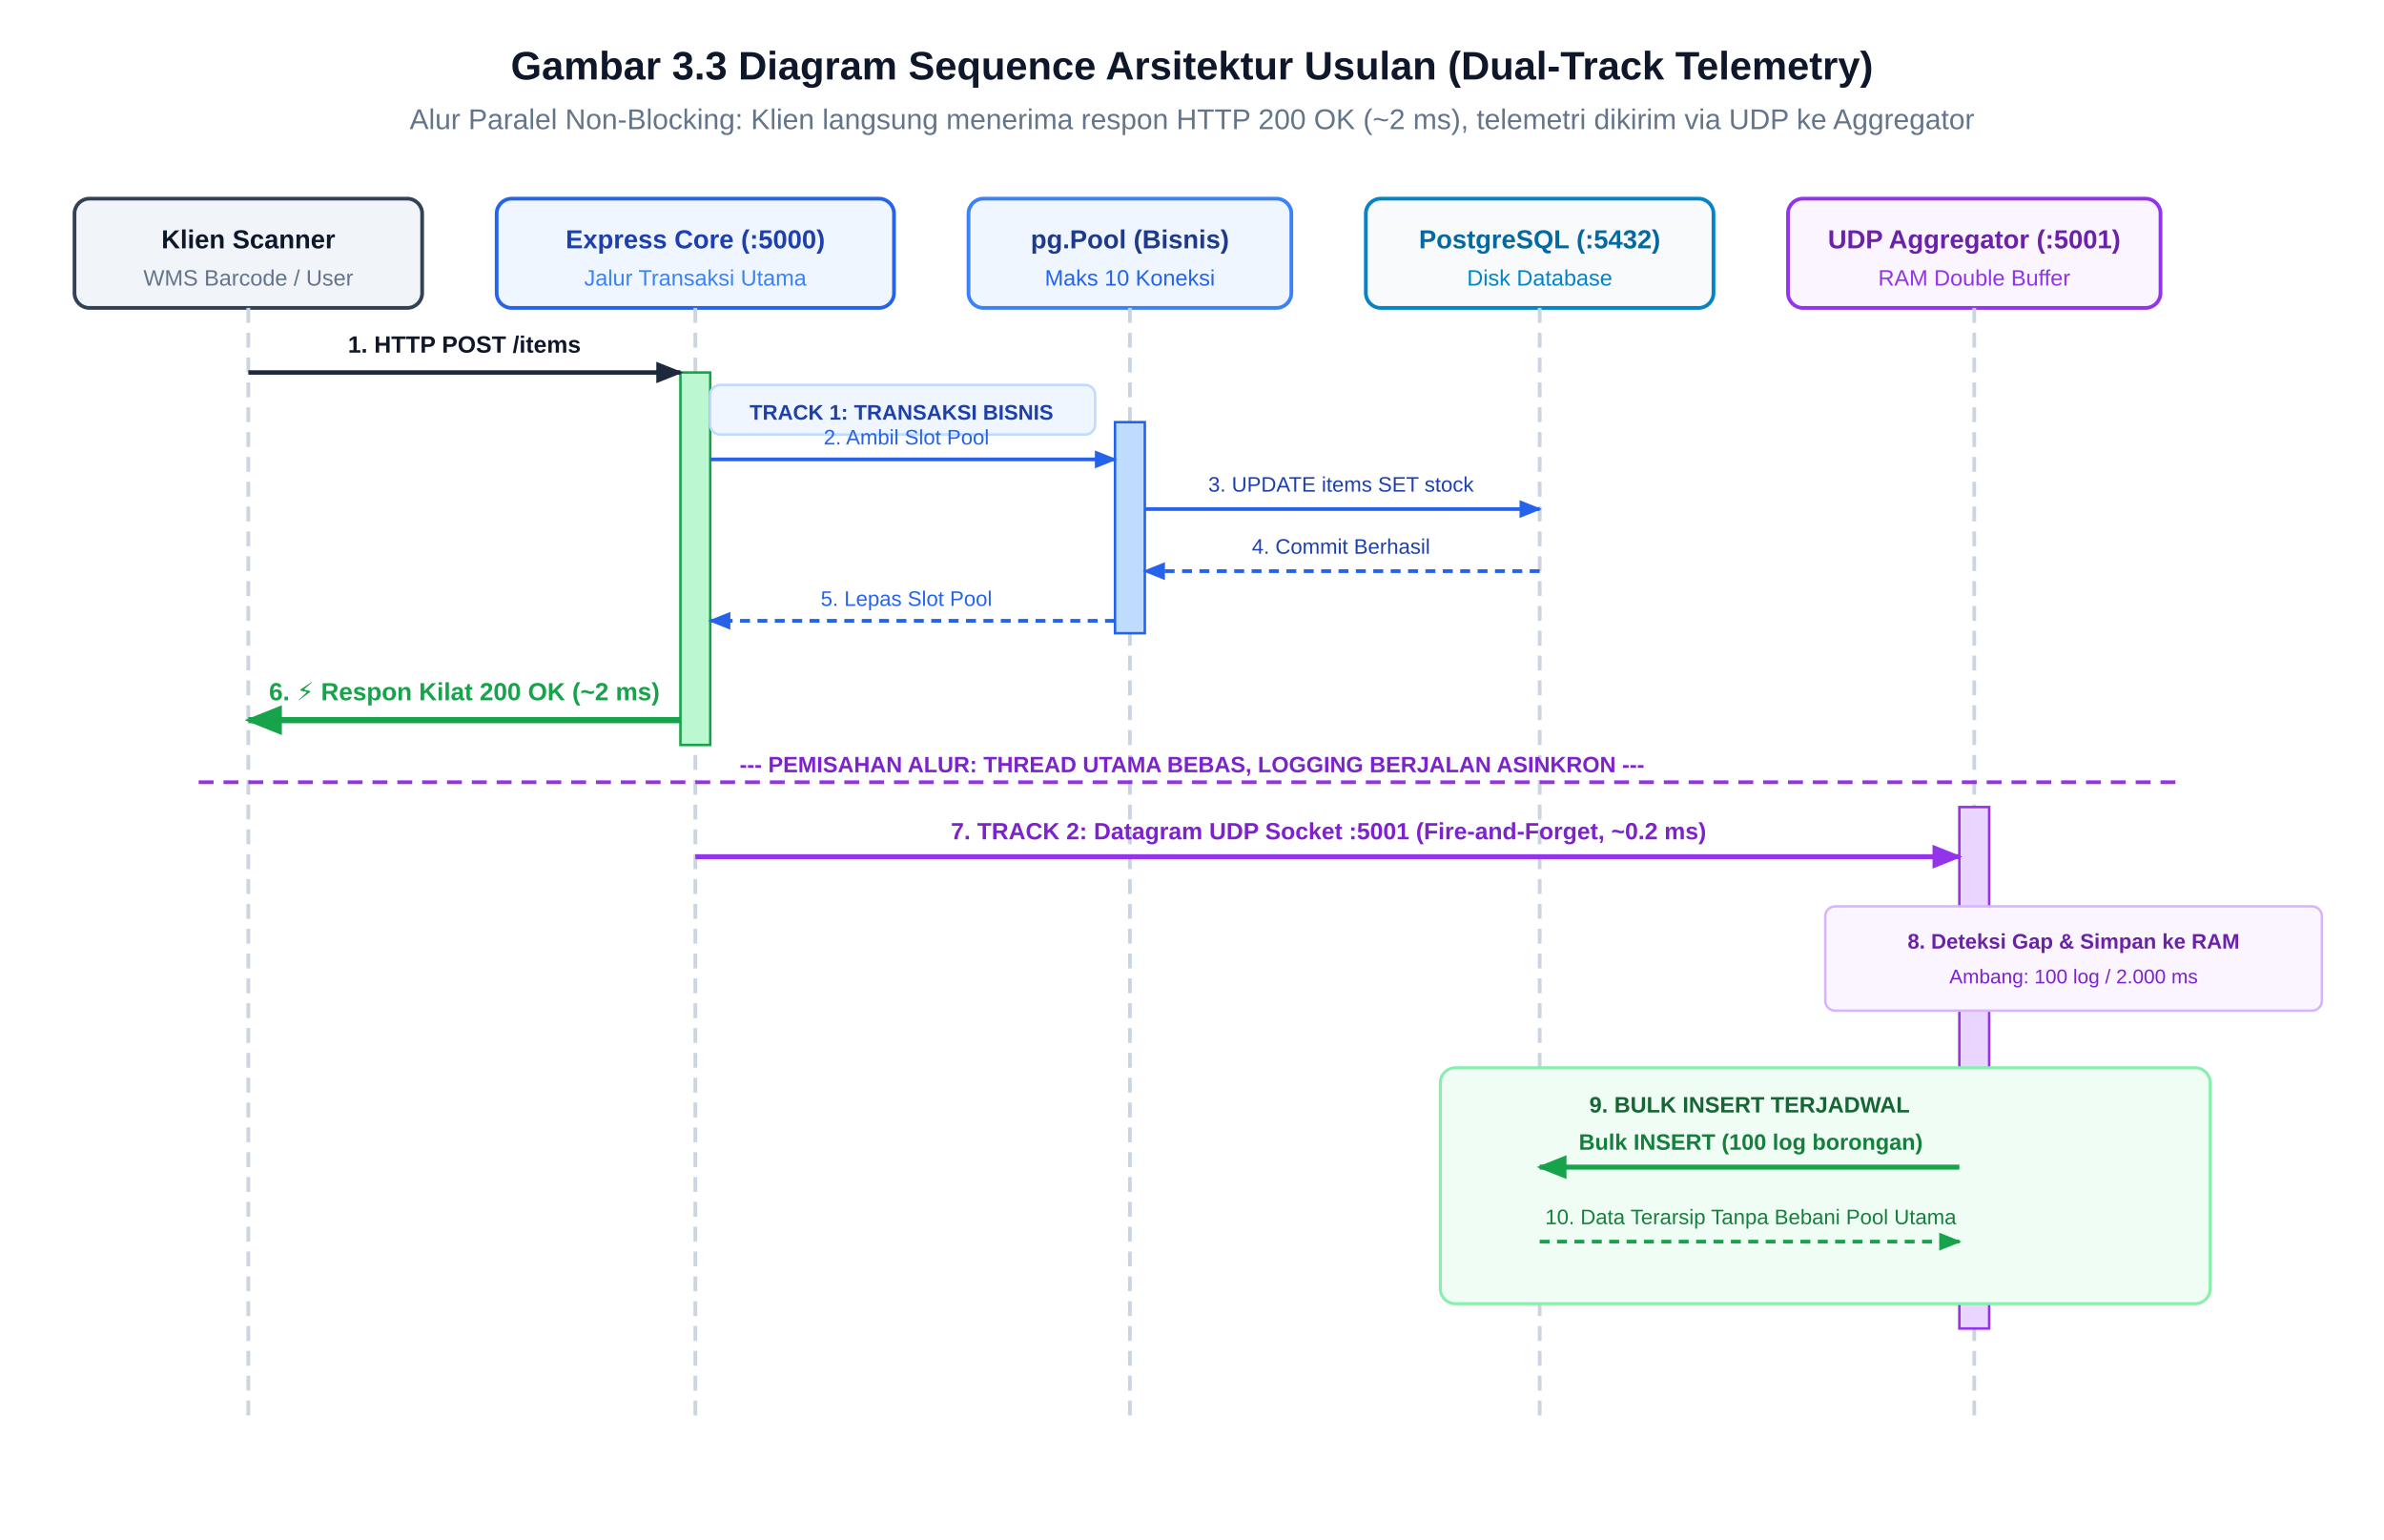
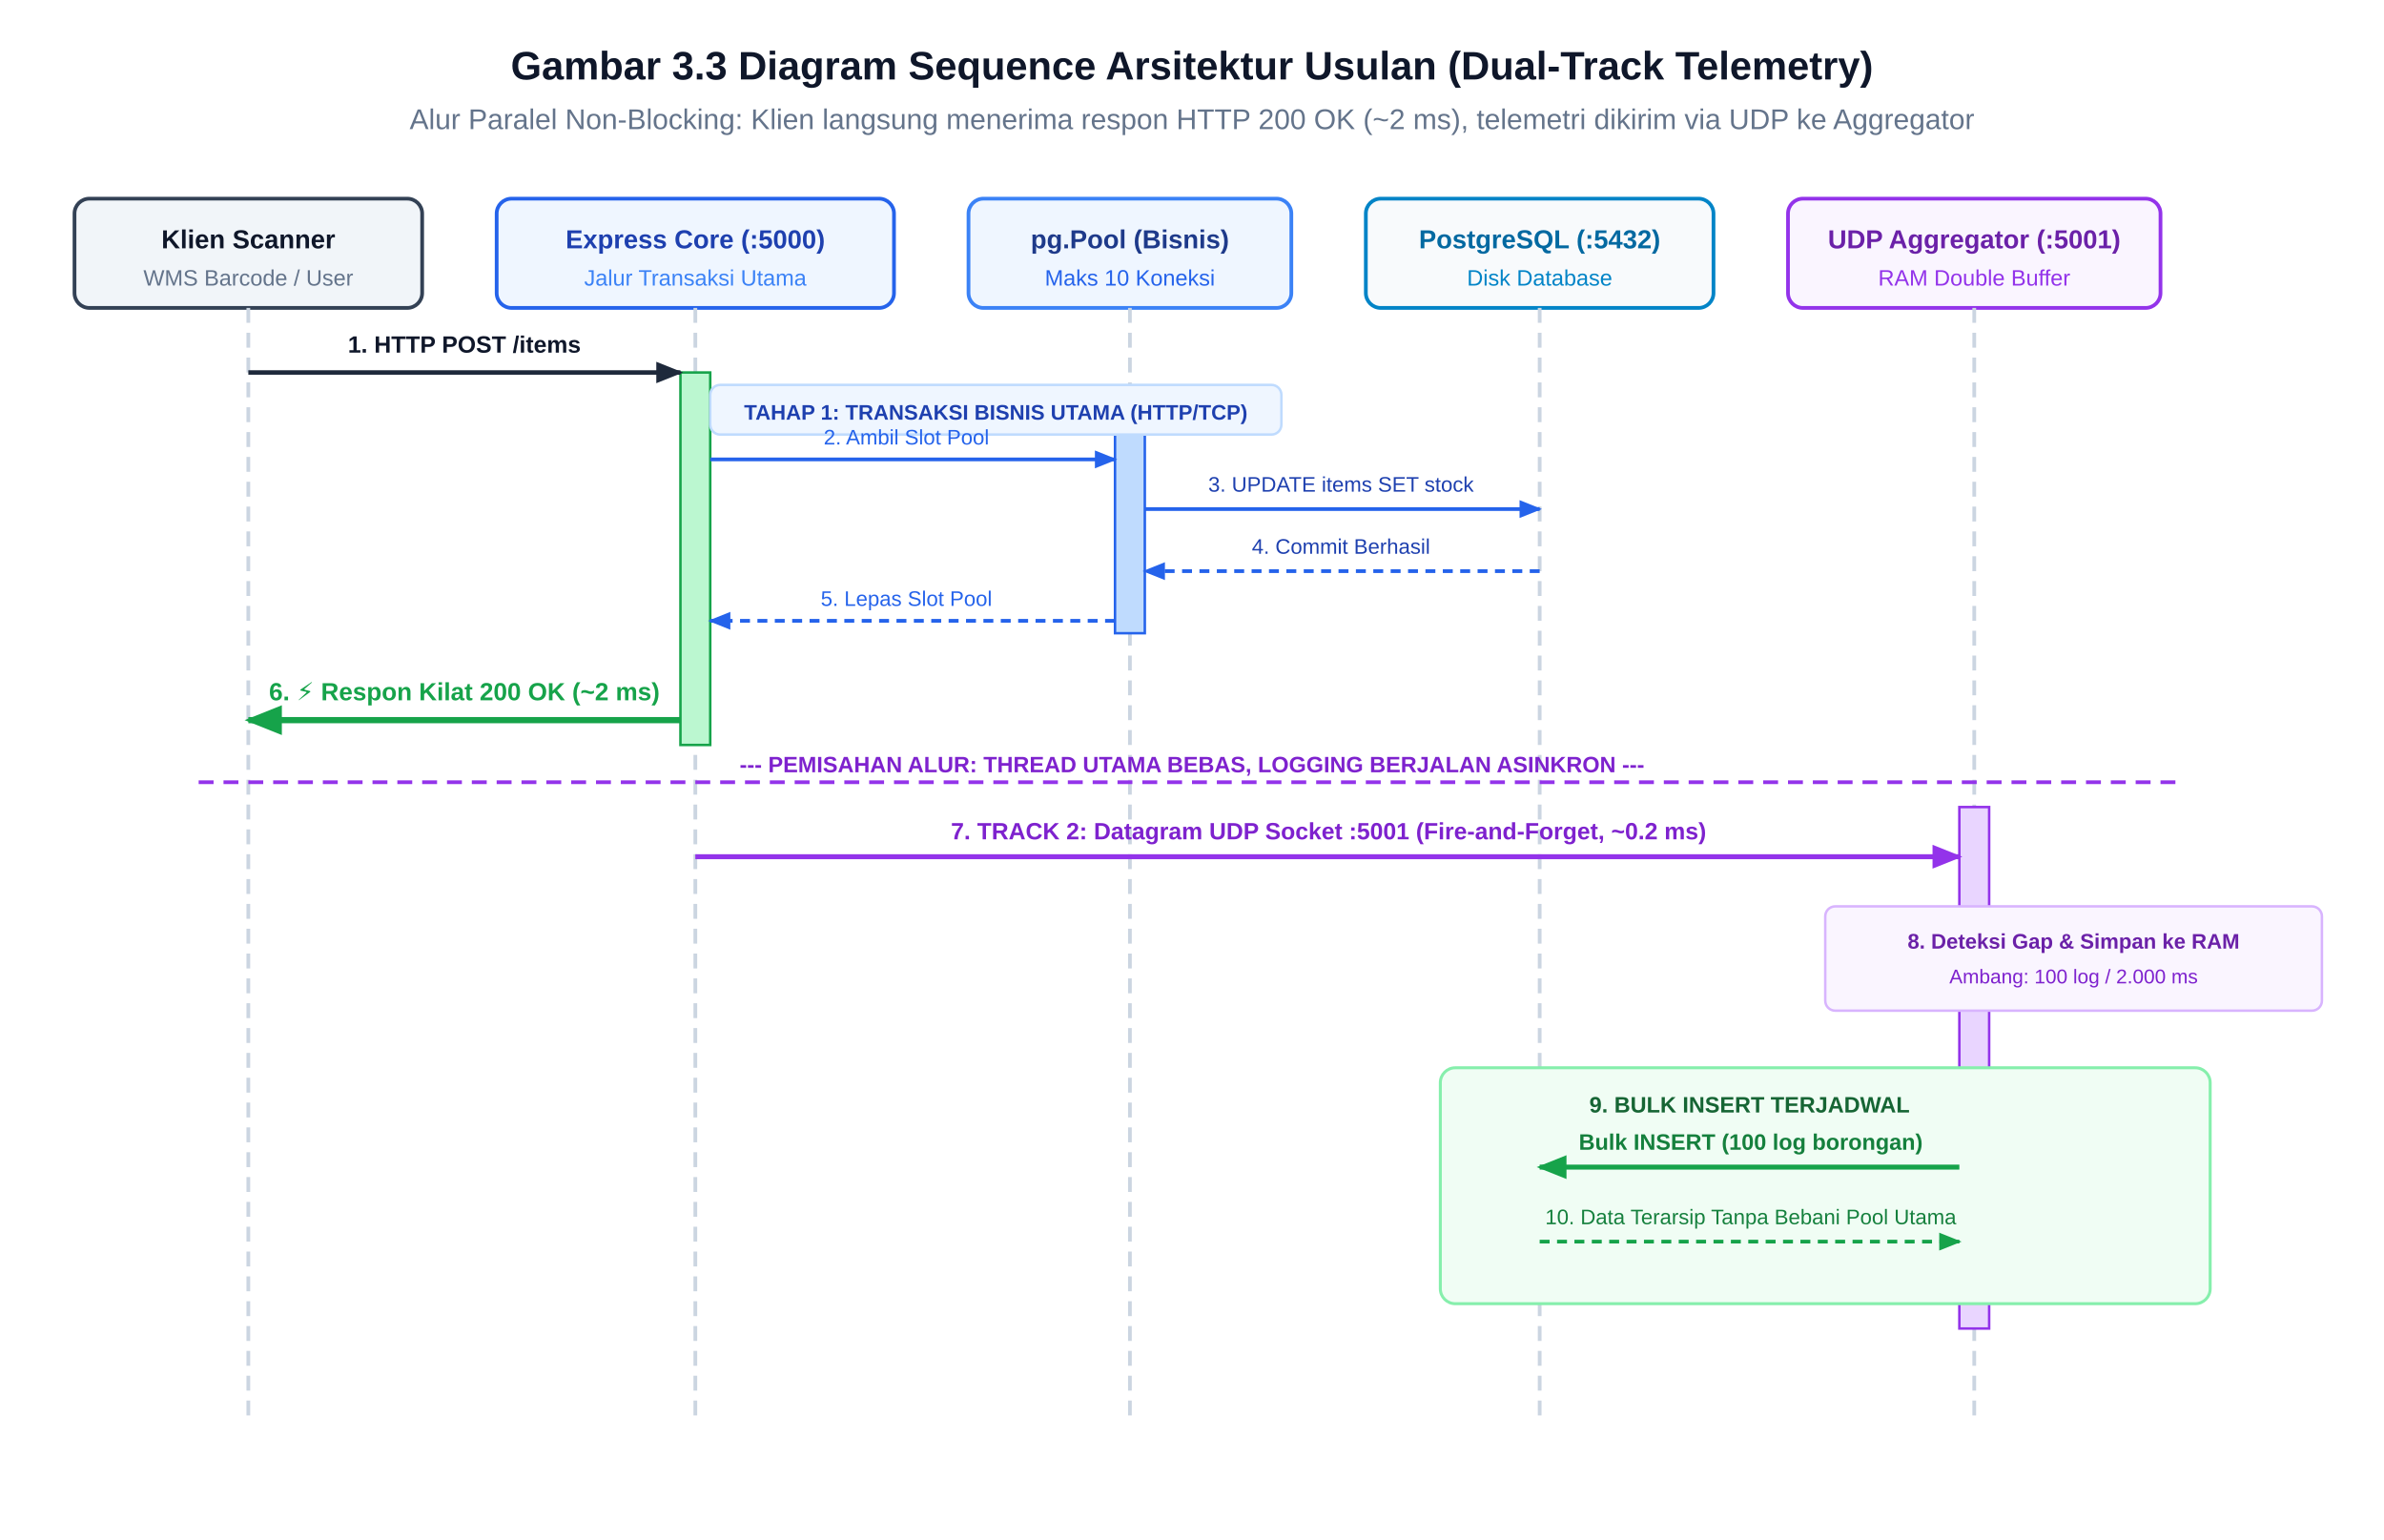
<svg xmlns="http://www.w3.org/2000/svg" viewBox="0 0 960 620" width="100%" height="100%" style="background-color:#ffffff; font-family:'Segoe UI', -apple-system, BlinkMacSystemFont, Arial, sans-serif;">
  <defs>
    <marker id="arrow" viewBox="0 0 10 10" refX="9" refY="5" markerWidth="6" markerHeight="6" orient="auto-start-reverse">
      <path d="M 0 1 L 10 5 L 0 9 z" fill="#1e293b" />
    </marker>
    <marker id="arrow-green" viewBox="0 0 10 10" refX="9" refY="5" markerWidth="6" markerHeight="6" orient="auto-start-reverse">
      <path d="M 0 1 L 10 5 L 0 9 z" fill="#16a34a" />
    </marker>
    <marker id="arrow-blue" viewBox="0 0 10 10" refX="9" refY="5" markerWidth="6" markerHeight="6" orient="auto-start-reverse">
      <path d="M 0 1 L 10 5 L 0 9 z" fill="#2563eb" />
    </marker>
    <marker id="arrow-purple" viewBox="0 0 10 10" refX="9" refY="5" markerWidth="6" markerHeight="6" orient="auto-start-reverse">
      <path d="M 0 1 L 10 5 L 0 9 z" fill="#9333ea" />
    </marker>
  </defs>
  <text x="480" y="32" text-anchor="middle" font-size="16" font-weight="bold" fill="#0f172a">Gambar 3.3 Diagram Sequence Arsitektur Usulan (Dual-Track Telemetry)</text>
  <text x="480" y="52" text-anchor="middle" font-size="11.5" fill="#64748b">Alur Paralel Non-Blocking: Klien langsung menerima respon HTTP 200 OK (~2 ms), telemetri dikirim via UDP ke Aggregator</text>
  <rect x="30" y="80" width="140" height="44" rx="6" fill="#f1f5f9" stroke="#334155" stroke-width="1.5" />
  <text x="100" y="100" text-anchor="middle" font-size="10.5" font-weight="bold" fill="#0f172a">Klien Scanner</text>
  <text x="100" y="115" text-anchor="middle" font-size="9" fill="#64748b">WMS Barcode / User</text>
  <line x1="100" y1="124" x2="100" y2="570" stroke="#cbd5e1" stroke-width="1.5" stroke-dasharray="6 4" />
  <rect x="200" y="80" width="160" height="44" rx="6" fill="#eff6ff" stroke="#2563eb" stroke-width="1.5" />
  <text x="280" y="100" text-anchor="middle" font-size="10.5" font-weight="bold" fill="#1e40af">Express Core (:5000)</text>
  <text x="280" y="115" text-anchor="middle" font-size="9" fill="#3b82f6">Jalur Transaksi Utama</text>
  <line x1="280" y1="124" x2="280" y2="570" stroke="#cbd5e1" stroke-width="1.5" stroke-dasharray="6 4" />
  <rect x="390" y="80" width="130" height="44" rx="6" fill="#eff6ff" stroke="#3b82f6" stroke-width="1.5" />
  <text x="455" y="100" text-anchor="middle" font-size="10.5" font-weight="bold" fill="#1e3a8a">pg.Pool (Bisnis)</text>
  <text x="455" y="115" text-anchor="middle" font-size="9" fill="#2563eb">Maks 10 Koneksi</text>
  <line x1="455" y1="124" x2="455" y2="570" stroke="#cbd5e1" stroke-width="1.5" stroke-dasharray="6 4" />
  <rect x="550" y="80" width="140" height="44" rx="6" fill="#f8fafc" stroke="#0284c7" stroke-width="1.5" />
  <text x="620" y="100" text-anchor="middle" font-size="10.5" font-weight="bold" fill="#0369a1">PostgreSQL (:5432)</text>
  <text x="620" y="115" text-anchor="middle" font-size="9" fill="#0284c7">Disk Database</text>
  <line x1="620" y1="124" x2="620" y2="570" stroke="#cbd5e1" stroke-width="1.5" stroke-dasharray="6 4" />
  <rect x="720" y="80" width="150" height="44" rx="6" fill="#faf5ff" stroke="#9333ea" stroke-width="1.5" />
  <text x="795" y="100" text-anchor="middle" font-size="10.5" font-weight="bold" fill="#6b21a8">UDP Aggregator (:5001)</text>
  <text x="795" y="115" text-anchor="middle" font-size="9" fill="#9333ea">RAM Double Buffer</text>
  <line x1="795" y1="124" x2="795" y2="570" stroke="#cbd5e1" stroke-width="1.5" stroke-dasharray="6 4" />
  <rect x="274" y="150" width="12" height="150" fill="#bbf7d0" stroke="#16a34a" stroke-width="1" />
  <rect x="449" y="170" width="12" height="85" fill="#bfdbfe" stroke="#2563eb" stroke-width="1" />
  <rect x="789" y="325" width="12" height="210" fill="#e9d5ff" stroke="#9333ea" stroke-width="1" />
  <path d="M 100 150 L 274 150" fill="none" stroke="#1e293b" stroke-width="1.8" marker-end="url(#arrow)" />
  <text x="187" y="142" text-anchor="middle" font-size="9.5" font-weight="bold" fill="#0f172a">1. HTTP POST /items</text>
-   <rect x="286" y="155" width="155" height="20" rx="4" fill="#eff6ff" stroke="#bfdbfe" stroke-width="1" />
-   <text x="363" y="169" text-anchor="middle" font-size="8.5" font-weight="bold" fill="#1e40af">TRACK 1: TRANSAKSI BISNIS</text>
+   <rect x="286" y="155" width="230" height="20" rx="4" fill="#eff6ff" stroke="#bfdbfe" stroke-width="1" />
+   <text x="401" y="169" text-anchor="middle" font-size="8.5" font-weight="bold" fill="#1e40af">TAHAP 1: TRANSAKSI BISNIS UTAMA (HTTP/TCP)</text>
  <path d="M 286 185 L 449 185" fill="none" stroke="#2563eb" stroke-width="1.5" marker-end="url(#arrow-blue)" />
  <text x="365" y="179" text-anchor="middle" font-size="8.5" fill="#2563eb">2. Ambil Slot Pool</text>
  <path d="M 461 205 L 620 205" fill="none" stroke="#2563eb" stroke-width="1.5" marker-end="url(#arrow-blue)" />
  <text x="540" y="198" text-anchor="middle" font-size="8.5" fill="#1e40af">3. UPDATE items SET stock</text>
  <path d="M 620 230 L 461 230" fill="none" stroke="#2563eb" stroke-width="1.5" stroke-dasharray="4 3" marker-end="url(#arrow-blue)" />
  <text x="540" y="223" text-anchor="middle" font-size="8.5" fill="#1e40af">4. Commit Berhasil</text>
  <path d="M 449 250 L 286 250" fill="none" stroke="#2563eb" stroke-width="1.5" stroke-dasharray="4 3" marker-end="url(#arrow-blue)" />
  <text x="365" y="244" text-anchor="middle" font-size="8.5" fill="#2563eb">5. Lepas Slot Pool</text>
  <path d="M 274 290 L 100 290" fill="none" stroke="#16a34a" stroke-width="2.5" marker-end="url(#arrow-green)" />
  <text x="187" y="282" text-anchor="middle" font-size="10" font-weight="bold" fill="#16a34a">6. ⚡ Respon Kilat 200 OK (~2 ms)</text>
  <line x1="80" y1="315" x2="880" y2="315" stroke="#9333ea" stroke-width="1.5" stroke-dasharray="6 4" />
  <text x="480" y="311" text-anchor="middle" font-size="9" font-weight="bold" fill="#7e22ce">--- PEMISAHAN ALUR: THREAD UTAMA BEBAS, LOGGING BERJALAN ASINKRON ---</text>
  <path d="M 280 345 L 789 345" fill="none" stroke="#9333ea" stroke-width="2" marker-end="url(#arrow-purple)" />
  <text x="535" y="338" text-anchor="middle" font-size="9.5" font-weight="bold" fill="#7e22ce">7. TRACK 2: Datagram UDP Socket :5001 (Fire-and-Forget, ~0.2 ms)</text>
  <rect x="735" y="365" width="200" height="42" rx="4" fill="#faf5ff" stroke="#d8b4fe" stroke-width="1" />
  <text x="835" y="382" text-anchor="middle" font-size="8.5" font-weight="bold" fill="#6b21a8">8. Deteksi Gap &amp; Simpan ke RAM</text>
  <text x="835" y="396" text-anchor="middle" font-size="8" fill="#7e22ce">Ambang: 100 log / 2.000 ms</text>
  <rect x="580" y="430" width="310" height="95" rx="6" fill="#f0fdf4" stroke="#86efac" stroke-width="1.2" />
  <text x="640" y="448" font-size="9" font-weight="bold" fill="#166534">9. BULK INSERT TERJADWAL</text>
  <path d="M 789 470 L 620 470" fill="none" stroke="#16a34a" stroke-width="2" marker-end="url(#arrow-green)" />
  <text x="705" y="463" text-anchor="middle" font-size="9" font-weight="bold" fill="#15803d">Bulk INSERT (100 log borongan)</text>
  <path d="M 620 500 L 789 500" fill="none" stroke="#16a34a" stroke-width="1.5" stroke-dasharray="4 3" marker-end="url(#arrow-green)" />
  <text x="705" y="493" text-anchor="middle" font-size="8.5" fill="#15803d">10. Data Terarsip Tanpa Bebani Pool Utama</text>
</svg>
